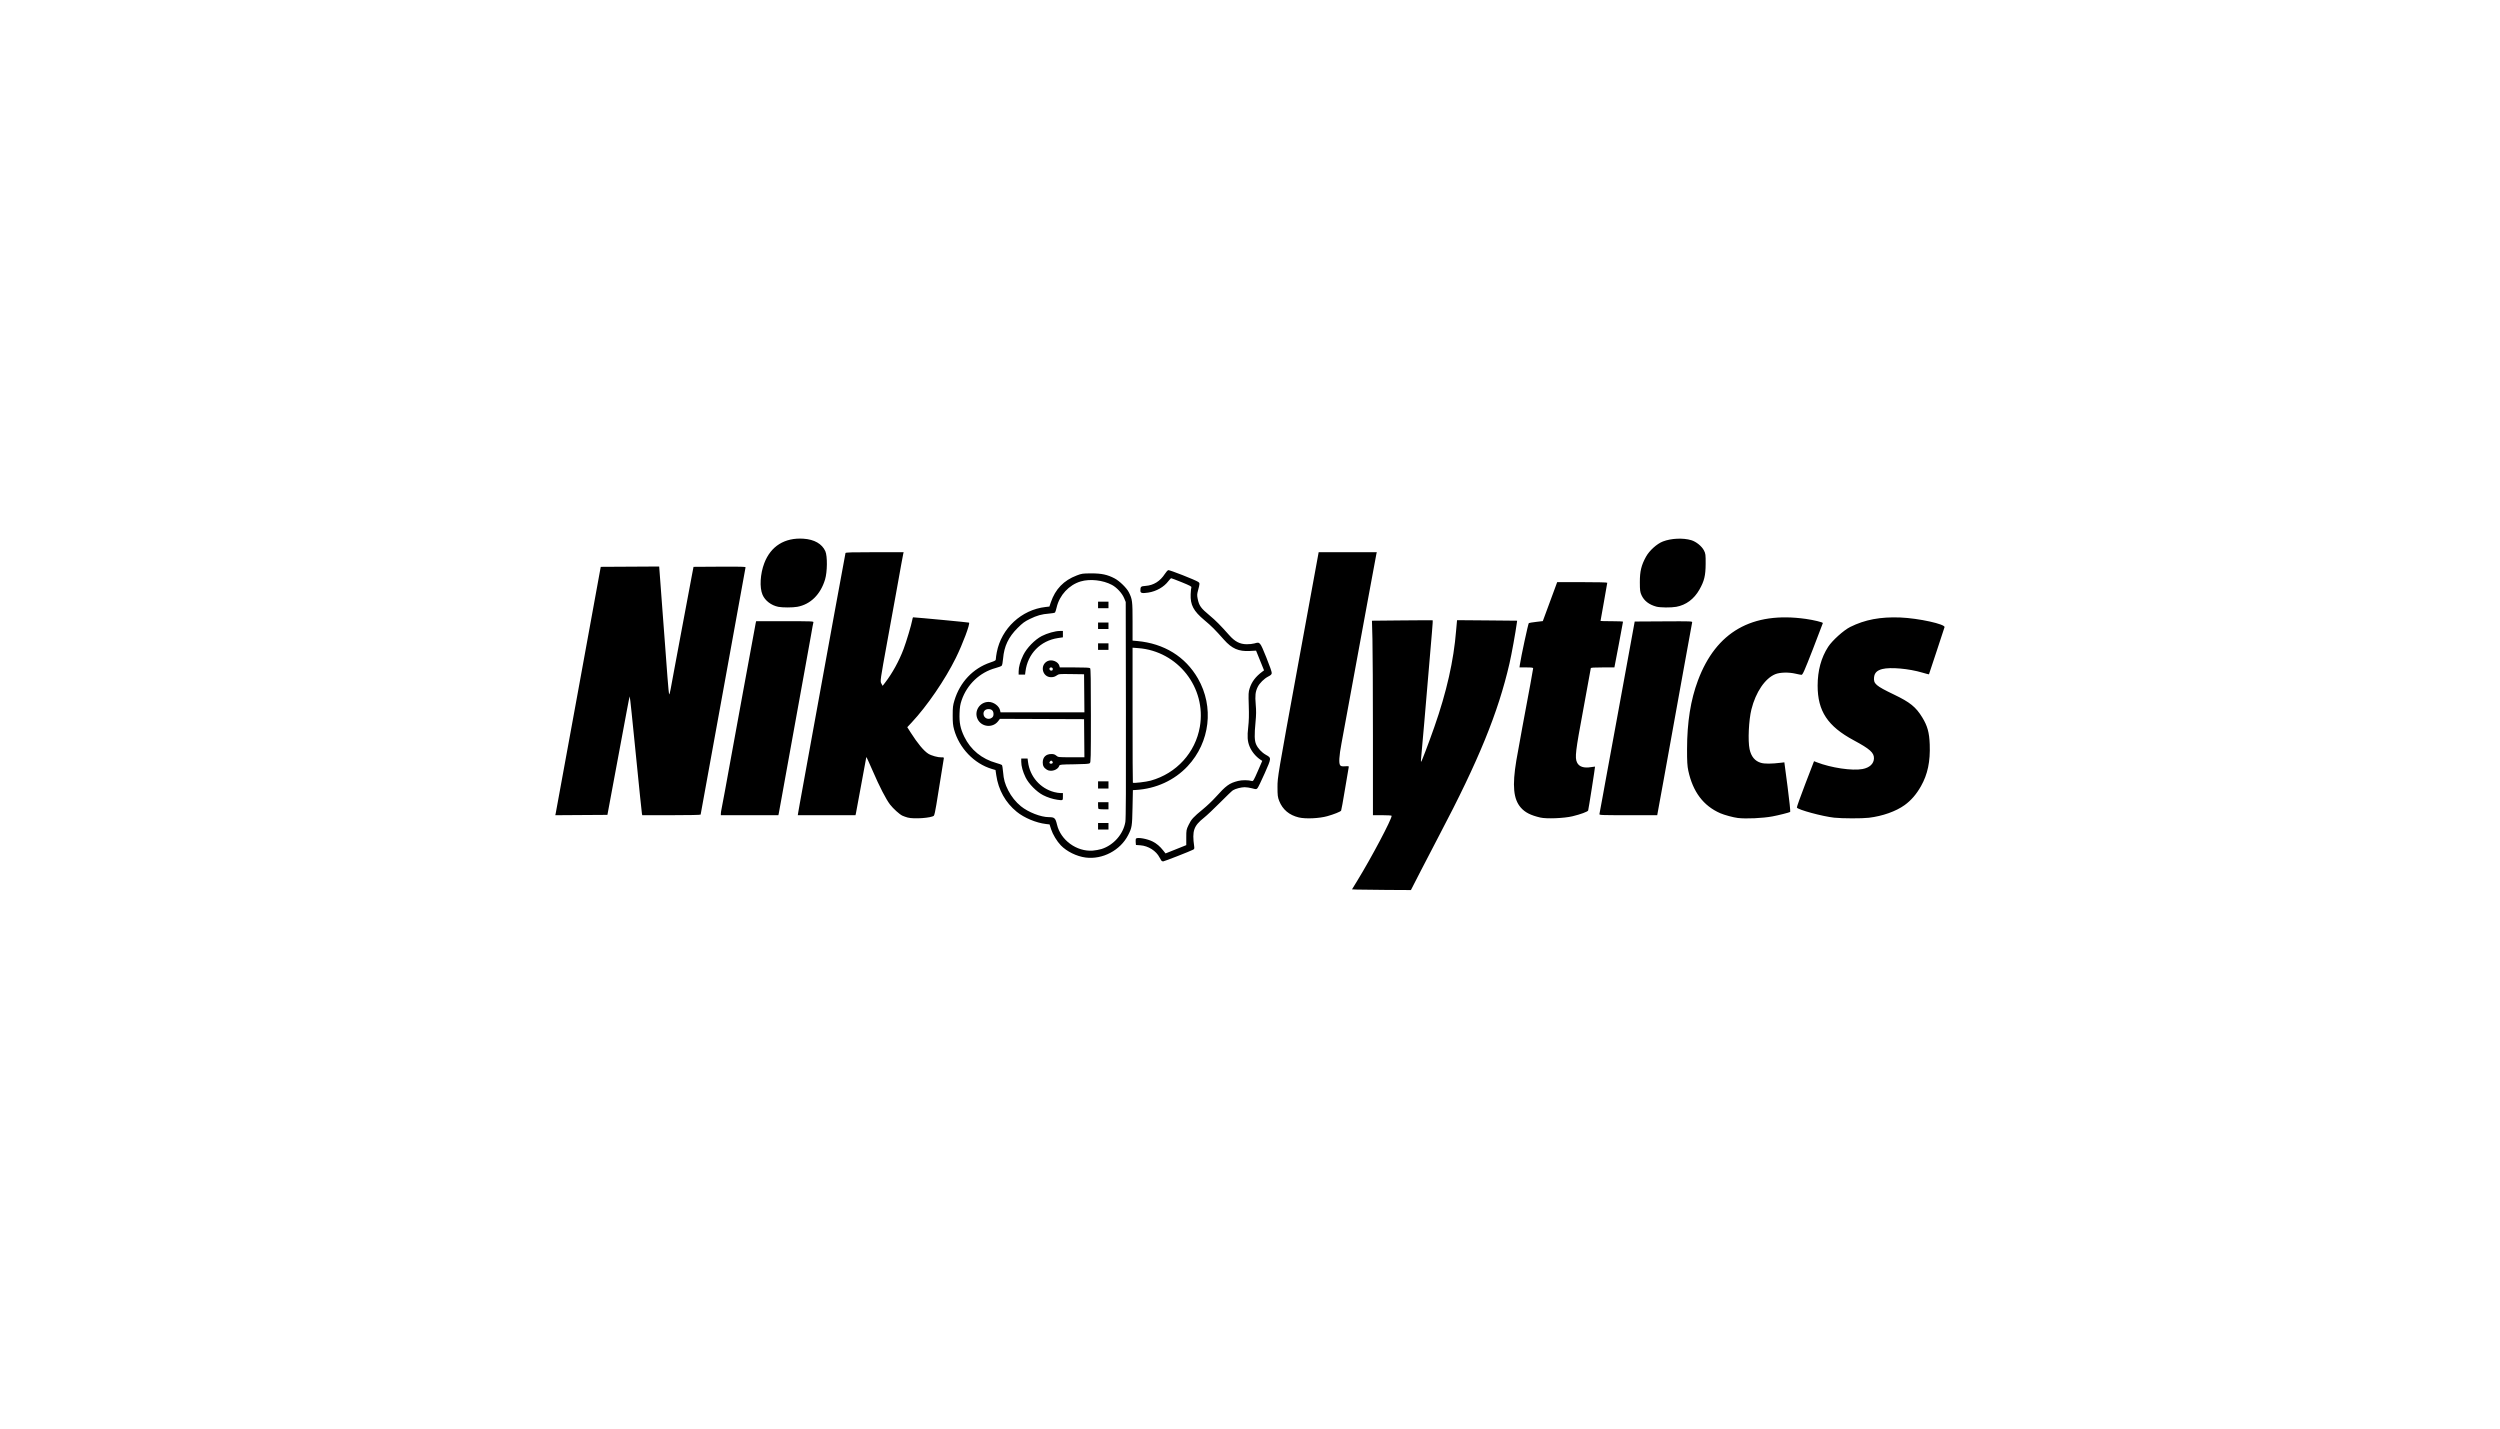
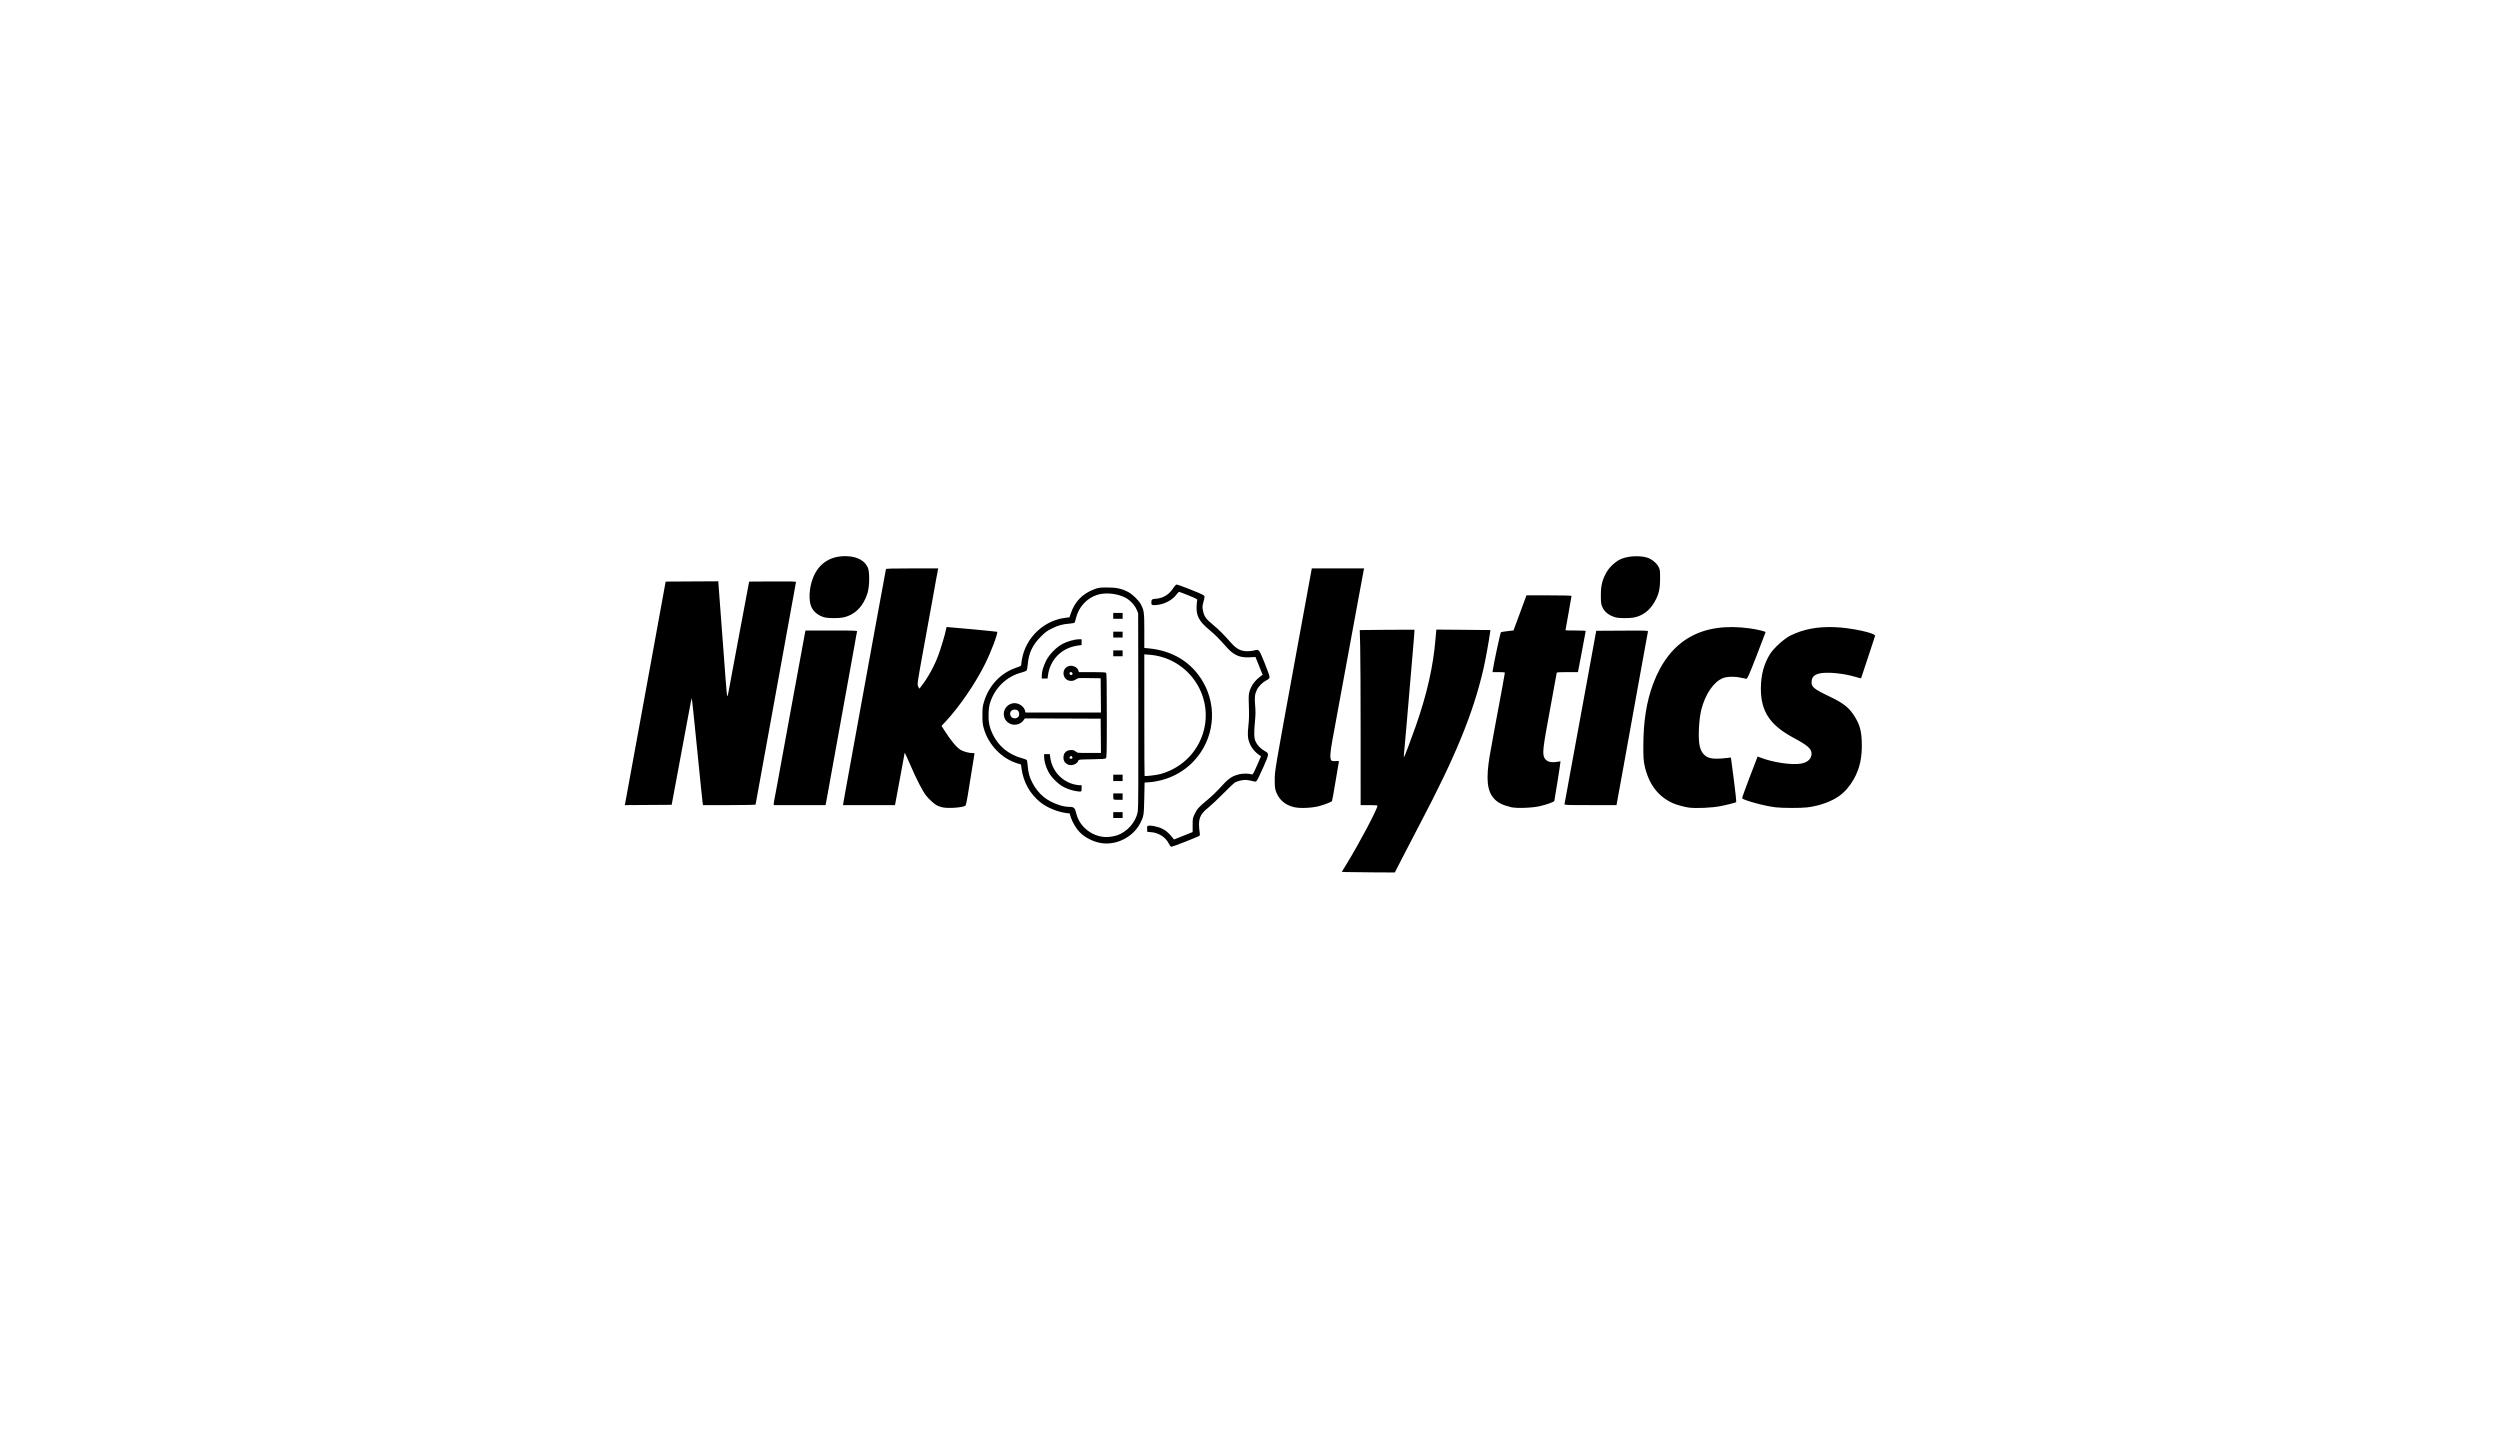
<svg xmlns="http://www.w3.org/2000/svg" width="88.9mm" height="50.8mm" viewBox="0 0 889 508">
-   <path fill="#000" transform="translate(197.50 191.50) scale(0.23149)" d="M 1231.43 539.26 L 1223.69 538.91 L 1232.38 524.70 C 1253.89 489.56 1284.60 431.47 1284.60 425.91 C 1284.60 425.41 1278.14 425.00 1270.23 425.00 L 1255.85 425.00 L 1255.84 303.75 C 1255.84 237.06 1255.50 169.84 1255.09 154.37 L 1254.34 126.25 L 1300.81 125.79 C 1326.37 125.54 1347.47 125.46 1347.70 125.62 C 1348.07 125.87 1346.57 144.38 1340.33 216.50 C 1339.43 226.95 1336.88 256.88 1334.67 283.00 C 1332.45 309.12 1330.31 333.31 1329.91 336.75 C 1329.51 340.19 1329.46 343.00 1329.80 343.00 C 1330.57 343.00 1341.03 315.56 1350.17 289.50 C 1368.98 235.94 1379.97 187.27 1383.60 141.50 C 1384.30 132.70 1384.95 125.46 1385.05 125.42 C 1385.15 125.37 1405.96 125.54 1431.29 125.79 L 1477.36 126.24 L 1476.94 129.37 C 1474.93 144.30 1468.86 177.76 1465.58 192.00 C 1448.12 267.78 1418.06 341.33 1357.90 455.50 C 1350.65 469.25 1337.85 493.89 1329.46 510.25 L 1314.20 540.00 L 1276.69 539.80 C 1256.06 539.70 1235.69 539.45 1231.43 539.26 Z M 930.85 494.75 C 930.30 494.06 929.07 491.97 928.12 490.09 C 922.87 479.76 910.85 472.11 898.49 471.22 L 891.78 470.74 L 891.39 466.12 C 891.17 463.55 891.46 461.17 892.05 460.77 C 895.03 458.69 909.40 461.35 917.58 465.49 C 923.51 468.49 928.66 472.87 933.60 479.12 L 937.25 483.74 L 953.18 477.37 L 969.10 470.99 L 969.10 459.25 C 969.10 447.82 969.20 447.30 972.71 439.94 C 976.84 431.29 979.90 427.94 994.76 415.77 C 1000.63 410.97 1009.18 402.87 1013.76 397.77 C 1030.31 379.36 1035.19 375.81 1048.60 372.40 C 1054.78 370.84 1064.37 370.89 1070.10 372.51 C 1071.86 373.01 1072.92 371.20 1078.97 357.32 L 1085.83 341.56 L 1083.48 340.03 C 1075.96 335.15 1069.38 327.15 1066.17 319.00 C 1063.09 311.19 1062.62 304.01 1064.25 289.72 C 1065.37 279.86 1065.58 271.42 1065.10 256.50 C 1064.51 238.29 1064.62 235.94 1066.42 230.25 C 1069.63 220.07 1075.59 212.18 1085.89 204.50 L 1088.57 202.50 L 1082.44 187.35 L 1076.31 172.21 L 1066.59 172.74 C 1049.56 173.68 1039.18 169.14 1027.05 155.46 C 1013.24 139.88 1007.92 134.56 997.01 125.44 C 980.14 111.33 975.16 101.94 975.86 85.50 C 976.07 80.55 976.56 75.81 976.94 74.97 C 977.50 73.76 974.52 72.18 962.34 67.22 C 953.92 63.80 946.56 61.00 946.00 61.00 C 945.44 61.00 943.51 62.96 941.71 65.35 C 934.92 74.41 923.19 81.12 910.78 83.04 C 901.36 84.50 898.60 83.86 898.62 80.23 C 898.65 73.84 899.23 73.30 906.59 72.77 C 918.91 71.89 928.98 65.62 936.24 54.32 C 938.07 51.47 940.40 48.88 941.42 48.56 C 943.24 47.98 982.46 63.37 987.40 66.60 C 990.07 68.35 990.06 69.05 987.13 79.91 C 985.66 85.39 985.58 87.20 986.60 92.38 C 988.72 103.15 991.47 107.00 1005.10 118.28 C 1014.03 125.66 1021.86 133.54 1034.87 148.24 C 1043.79 158.33 1051.27 162.25 1061.87 162.39 C 1065.85 162.45 1071.22 161.88 1073.81 161.13 C 1082.41 158.63 1082.24 158.43 1092.00 182.50 C 1097.34 195.68 1100.61 205.08 1100.42 206.72 C 1100.17 208.79 1098.98 209.97 1095.10 211.94 C 1088.75 215.17 1081.65 222.19 1078.82 228.05 C 1075.24 235.45 1074.59 241.19 1075.79 254.97 C 1076.64 264.72 1076.57 270.62 1075.49 281.97 C 1073.60 301.78 1073.83 310.35 1076.40 316.17 C 1079.17 322.45 1084.90 328.59 1091.41 332.26 C 1100.10 337.17 1100.13 336.78 1089.60 360.63 C 1084.53 372.11 1079.53 382.38 1078.50 383.46 C 1076.67 385.37 1076.45 385.38 1070.20 383.71 C 1066.67 382.77 1061.57 382.00 1058.87 382.00 C 1053.44 382.00 1044.66 384.31 1040.68 386.78 C 1039.26 387.66 1030.45 396.10 1021.10 405.54 C 1011.75 414.98 1000.61 425.48 996.34 428.87 C 980.50 441.47 977.91 448.97 981.22 472.66 C 981.71 476.21 981.48 476.99 979.69 477.95 C 975.23 480.34 935.21 496.00 933.57 496.00 C 932.62 496.00 931.40 495.44 930.85 494.75 Z M 814.38 490.03 C 800.64 488.20 785.52 480.76 776.41 471.33 C 770.43 465.14 763.98 454.45 761.46 446.55 L 759.10 439.19 L 753.60 438.54 C 738.35 436.73 720.19 429.13 708.63 419.72 C 691.40 405.69 680.48 386.17 677.23 363.56 L 676.08 355.61 L 670.42 353.93 C 643.21 345.86 620.21 321.83 612.43 293.38 C 610.70 287.04 610.28 282.76 610.30 271.50 C 610.31 259.25 610.64 256.40 612.97 248.70 C 621.44 220.62 641.44 199.47 668.04 190.43 C 675.93 187.75 676.60 187.32 676.60 184.85 C 676.60 183.38 677.24 178.84 678.02 174.77 C 685.04 138.06 715.97 109.33 752.95 105.17 L 758.85 104.50 L 761.06 98.00 C 767.94 77.71 780.88 64.31 800.91 56.71 C 808.62 53.79 809.93 53.60 823.10 53.56 C 838.91 53.50 847.94 55.44 859.07 61.28 C 866.55 65.21 877.49 75.86 880.85 82.51 C 886.23 93.13 886.60 96.06 886.60 127.58 L 886.60 156.80 L 893.85 157.46 C 935.05 161.25 967.70 181.41 987.00 215.00 C 1012.01 258.51 1005.66 312.82 971.27 349.65 C 950.96 371.40 922.54 384.45 891.60 386.24 L 887.10 386.50 L 886.54 413.50 C 885.95 442.26 885.64 444.16 879.82 455.57 C 867.88 478.97 840.34 493.48 814.38 490.03 Z M 838.89 476.96 C 857.42 471.13 872.41 454.11 875.53 435.35 C 876.36 430.37 876.59 383.35 876.38 263.00 L 876.10 97.50 L 873.65 91.59 C 870.52 84.04 862.42 75.25 854.89 71.23 C 841.08 63.88 821.16 61.66 806.91 65.91 C 788.93 71.26 774.36 87.00 770.01 105.74 C 769.15 109.45 768.03 112.98 767.53 113.59 C 767.02 114.20 762.89 114.98 758.35 115.31 C 747.06 116.15 739.77 118.19 728.64 123.65 C 720.70 127.55 717.71 129.76 710.04 137.40 C 695.97 151.41 689.32 165.38 687.72 184.32 C 687.20 190.45 686.36 194.65 685.49 195.48 C 684.73 196.21 680.59 197.76 676.29 198.92 C 651.94 205.50 632.27 224.15 624.00 248.50 C 621.86 254.82 621.19 258.96 620.82 268.16 C 620.24 282.83 622.10 292.08 628.12 304.50 C 637.87 324.64 655.06 338.69 677.52 344.89 C 681.61 346.02 685.39 347.39 685.93 347.93 C 686.47 348.47 687.27 353.32 687.70 358.71 C 688.64 370.28 690.47 376.81 695.63 386.99 C 700.34 396.27 707.29 404.94 715.13 411.30 C 726.41 420.45 745.78 428.00 757.98 428.00 C 766.70 428.00 768.12 429.31 770.54 439.50 C 776.20 463.38 800.69 481.21 825.39 479.43 C 829.40 479.14 835.48 478.03 838.89 476.96 Z M 833.60 442.00 L 833.60 437.00 L 841.60 437.00 L 849.60 437.00 L 849.60 442.00 L 849.60 447.00 L 841.60 447.00 L 833.60 447.00 L 833.60 442.00 Z M 541.07 428.60 C 538.54 427.91 534.92 426.62 533.02 425.75 C 528.67 423.74 518.97 414.98 514.08 408.65 C 507.99 400.76 497.81 381.02 487.53 357.15 C 482.23 344.86 477.77 335.19 477.61 335.65 C 477.46 336.12 473.95 355.18 469.81 378.00 C 465.68 400.82 462.00 420.74 461.63 422.25 L 460.97 425.00 L 416.65 425.00 L 372.34 425.00 L 373.10 420.25 C 373.52 417.64 374.61 411.45 375.52 406.50 C 376.44 401.55 384.69 356.10 393.86 305.50 C 403.03 254.90 411.06 210.80 411.70 207.50 C 412.34 204.20 420.13 161.45 429.00 112.50 C 437.87 63.55 445.36 22.94 445.63 22.25 C 446.02 21.28 456.04 21.00 490.53 21.00 L 534.93 21.00 L 534.28 23.75 C 533.92 25.26 532.55 32.58 531.22 40.00 C 529.90 47.42 528.08 57.55 527.19 62.50 C 526.30 67.45 524.59 76.90 523.40 83.50 C 522.21 90.10 516.17 123.30 509.97 157.28 C 498.84 218.37 498.73 219.10 500.69 222.68 L 502.68 226.31 L 506.46 221.40 C 517.55 207.02 527.90 188.19 534.87 169.73 C 539.14 158.40 546.99 132.20 548.04 125.75 C 548.46 123.14 549.14 121.02 549.54 121.04 C 557.99 121.47 634.92 128.77 635.40 129.19 C 637.34 130.88 625.72 161.92 615.07 183.50 C 598.54 216.98 570.90 257.38 547.23 282.65 L 540.53 289.81 L 545.83 298.15 C 556.33 314.68 565.78 326.07 572.70 330.50 C 577.38 333.51 587.68 336.35 593.23 336.17 C 596.98 336.06 597.07 336.15 596.41 339.28 C 595.75 342.43 589.97 378.27 585.17 409.00 C 583.84 417.52 582.15 425.07 581.41 425.76 C 577.66 429.29 550.52 431.20 541.07 428.60 Z M 1142.00 428.46 C 1127.30 424.93 1117.13 416.39 1111.87 403.15 C 1109.57 397.36 1109.23 394.55 1109.23 381.50 C 1109.23 366.72 1109.69 363.99 1140.85 193.75 L 1172.48 21.00 L 1217.13 21.00 L 1261.78 21.00 L 1261.12 23.75 C 1260.76 25.26 1255.03 56.20 1248.38 92.50 C 1229.60 195.15 1211.30 294.69 1207.53 314.74 C 1203.82 334.50 1203.19 345.53 1205.61 348.42 C 1206.82 349.85 1208.36 350.14 1213.12 349.86 C 1218.98 349.51 1219.10 349.55 1218.52 352.00 C 1218.19 353.38 1215.62 368.56 1212.80 385.76 C 1209.98 402.95 1207.36 417.47 1206.96 418.02 C 1205.75 419.72 1196.02 423.61 1185.70 426.52 C 1173.42 429.99 1152.26 430.93 1142.00 428.46 Z M 1512.88 428.60 C 1497.98 425.09 1489.56 420.79 1483.04 413.37 C 1471.65 400.39 1469.68 379.82 1476.12 341.00 C 1477.63 331.93 1481.73 309.20 1485.24 290.50 C 1496.75 229.12 1501.95 200.78 1501.95 199.38 C 1501.95 198.31 1499.60 198.00 1491.45 198.00 L 1480.95 198.00 L 1481.56 193.75 C 1483.28 181.87 1494.36 130.42 1495.32 129.88 C 1495.93 129.54 1501.02 128.71 1506.62 128.05 L 1516.80 126.84 L 1524.25 106.67 C 1528.36 95.58 1533.32 82.11 1535.29 76.75 L 1538.86 67.00 L 1577.33 67.00 C 1600.96 67.00 1615.80 67.37 1615.80 67.95 C 1615.80 68.48 1613.47 81.80 1610.63 97.55 C 1607.78 113.31 1605.45 126.38 1605.45 126.60 C 1605.45 126.82 1613.21 127.00 1622.70 127.00 C 1632.19 127.00 1639.97 127.34 1640.00 127.75 C 1640.02 128.16 1637.05 144.14 1633.40 163.25 L 1626.76 198.00 L 1608.63 198.00 C 1594.51 198.00 1590.50 198.29 1590.50 199.30 C 1590.50 200.02 1585.33 228.41 1579.00 262.40 C 1566.96 327.12 1565.86 336.39 1569.32 343.92 C 1572.39 350.57 1579.81 353.04 1591.08 351.13 C 1594.24 350.60 1596.91 350.24 1597.02 350.34 C 1597.33 350.61 1587.03 416.33 1586.45 417.80 C 1585.72 419.63 1574.69 423.69 1562.40 426.65 C 1549.47 429.77 1522.35 430.84 1512.88 428.60 Z M 1816.48 429.29 C 1809.65 428.49 1795.65 424.71 1789.44 421.99 C 1763.45 410.61 1747.30 389.15 1740.30 356.72 C 1738.75 349.54 1738.32 342.20 1738.37 323.50 C 1738.46 281.97 1743.84 248.08 1755.11 218.00 C 1783.09 143.30 1838.23 111.84 1920.80 123.47 C 1932.84 125.16 1947.00 128.61 1947.00 129.84 C 1947.00 130.26 1940.09 148.35 1931.64 170.05 C 1918.48 203.83 1915.97 209.48 1914.10 209.38 C 1912.91 209.31 1908.84 208.52 1905.07 207.63 C 1894.68 205.16 1881.06 205.48 1873.98 208.35 C 1858.26 214.74 1843.86 235.95 1837.24 262.50 C 1833.14 278.94 1831.67 310.66 1834.41 323.53 C 1836.83 334.92 1842.65 341.93 1851.91 344.60 C 1857.61 346.25 1867.97 346.19 1882.64 344.42 L 1887.84 343.79 L 1892.81 381.49 C 1895.55 402.23 1897.34 419.55 1896.80 419.99 C 1895.71 420.87 1878.23 425.27 1869.38 426.89 C 1854.42 429.64 1829.16 430.79 1816.48 429.29 Z M 1964.44 428.82 C 1946.42 426.86 1908.55 416.59 1907.07 413.27 C 1906.77 412.59 1912.58 396.29 1919.97 377.05 L 1933.43 342.06 L 1937.63 343.69 C 1959.53 352.24 1992.05 357.06 2007.89 354.10 C 2018.79 352.07 2025.34 345.93 2025.49 337.62 C 2025.64 329.00 2019.20 323.25 1994.54 310.00 C 1954.35 288.40 1938.95 265.13 1938.96 226.00 C 1938.97 202.94 1944.39 182.96 1955.15 166.34 C 1961.43 156.64 1978.96 140.85 1988.98 135.86 C 2011.67 124.57 2035.36 120.10 2066.03 121.31 C 2093.91 122.42 2135.74 131.63 2133.87 136.25 C 2133.60 136.94 2128.18 153.44 2121.83 172.92 C 2115.49 192.40 2110.15 208.46 2109.97 208.62 C 2109.79 208.78 2105.26 207.60 2099.91 206.00 C 2079.34 199.86 2050.66 197.29 2038.30 200.48 C 2030.18 202.57 2026.36 206.38 2025.64 213.12 C 2024.57 223.09 2028.18 226.22 2056.38 239.76 C 2080.96 251.56 2089.86 258.76 2099.65 274.74 C 2107.66 287.82 2110.46 297.92 2111.15 316.20 C 2112.15 342.52 2108.02 362.22 2097.67 380.50 C 2090.62 392.96 2082.52 402.32 2072.60 409.48 C 2059.28 419.10 2038.69 426.40 2017.80 428.93 C 2007.34 430.19 1976.45 430.13 1964.44 428.82 Z M 0.46 422.26 C 0.82 420.74 15.62 339.85 33.36 242.50 C 51.09 145.15 66.51 60.55 67.63 54.50 L 69.66 43.50 L 114.54 43.24 L 159.42 42.98 L 160.83 61.74 C 161.60 72.06 163.25 94.22 164.50 111.00 C 165.75 127.78 167.52 151.18 168.43 163.00 C 169.35 174.82 170.99 196.96 172.09 212.19 C 173.19 227.42 174.44 239.70 174.86 239.47 C 175.28 239.24 176.26 235.56 177.03 231.28 C 177.80 227.00 180.70 211.35 183.47 196.50 C 186.25 181.65 190.62 158.25 193.18 144.50 C 204.85 82.02 207.35 68.67 209.68 56.50 L 212.17 43.50 L 252.14 43.24 C 283.72 43.03 292.10 43.24 292.10 44.24 C 292.09 44.93 276.57 130.47 257.60 234.33 C 238.62 338.19 223.10 423.57 223.10 424.08 C 223.10 424.62 204.81 425.00 178.27 425.00 L 133.44 425.00 L 132.93 422.75 C 132.65 421.51 131.33 409.25 129.99 395.50 C 127.50 370.02 124.26 337.82 121.38 310.00 C 120.50 301.48 118.59 282.71 117.14 268.30 C 115.69 253.89 114.32 242.26 114.11 242.44 C 113.89 242.63 111.98 252.17 109.85 263.64 C 107.73 275.11 104.13 294.40 101.86 306.50 C 97.06 332.10 91.50 361.94 84.73 398.50 L 79.91 424.50 L 39.86 424.76 L -0.19 425.03 L 0.46 422.26 Z M 254.15 422.55 C 254.15 421.20 254.64 417.94 255.23 415.30 C 255.83 412.66 258.19 400.15 260.48 387.50 C 262.77 374.85 265.63 359.10 266.85 352.50 C 268.07 345.90 277.61 293.70 288.05 236.50 C 298.49 179.30 307.34 131.26 307.71 129.75 L 308.38 127.00 L 352.64 127.00 C 394.25 127.00 396.87 127.11 396.34 128.75 C 396.02 129.71 395.44 132.53 395.04 135.00 C 394.63 137.47 393.57 143.55 392.67 148.50 C 391.77 153.45 387.15 179.10 382.39 205.50 C 377.64 231.90 373.23 256.20 372.60 259.50 C 371.97 262.80 367.57 287.10 362.83 313.50 C 358.09 339.90 353.69 364.20 353.05 367.50 C 352.42 370.80 350.07 383.85 347.83 396.50 C 345.60 409.15 343.48 420.74 343.14 422.25 L 342.52 425.00 L 298.33 425.00 L 254.15 425.00 L 254.15 422.55 Z M 1603.77 423.25 C 1604.32 420.88 1606.13 411.10 1608.92 395.50 C 1610.20 388.35 1612.01 378.34 1612.95 373.25 C 1616.70 352.87 1618.22 344.61 1622.00 324.00 C 1624.17 312.18 1627.85 292.15 1630.17 279.50 C 1632.50 266.85 1639.70 227.48 1646.18 192.00 L 1657.95 127.50 L 1702.32 127.24 C 1744.19 126.99 1746.67 127.08 1746.22 128.74 C 1745.97 129.71 1740.05 162.22 1733.08 201.00 C 1720.87 268.84 1706.10 350.73 1702.67 369.50 C 1701.76 374.45 1699.11 388.96 1696.78 401.75 L 1692.55 425.00 L 1647.96 425.00 C 1606.10 425.00 1603.39 424.89 1603.77 423.25 Z M 834.27 415.33 C 833.90 414.97 833.60 412.49 833.60 409.83 L 833.60 405.00 L 841.60 405.00 L 849.60 405.00 L 849.60 410.50 L 849.60 416.00 L 842.27 416.00 C 838.24 416.00 834.64 415.70 834.27 415.33 Z M 771.10 401.29 C 764.09 400.32 755.64 397.59 749.10 394.19 C 739.04 388.96 727.11 376.85 722.30 367.00 C 718.01 358.23 715.60 349.51 715.60 342.79 L 715.60 338.00 L 720.47 338.00 L 725.34 338.00 L 726.01 343.25 C 728.85 365.66 744.73 383.89 766.31 389.51 C 769.45 390.33 773.73 391.00 775.81 391.00 L 779.60 391.00 L 779.60 396.50 C 779.60 402.56 779.74 402.48 771.10 401.29 Z M 833.60 378.50 L 833.60 373.00 L 841.60 373.00 L 849.60 373.00 L 849.60 378.50 L 849.60 384.00 L 841.60 384.00 L 833.60 384.00 L 833.60 378.50 Z M 914.52 371.89 C 954.10 360.80 983.16 328.91 989.99 289.07 C 1000.25 229.18 956.16 172.95 895.35 168.36 L 886.60 167.70 L 886.60 271.19 C 886.60 328.10 886.81 374.87 887.06 375.12 C 888.08 376.15 907.46 373.86 914.52 371.89 Z M 754.97 355.14 C 750.37 352.25 748.60 349.16 748.61 344.03 C 748.62 335.89 753.48 331.10 761.78 331.04 C 765.34 331.01 767.16 331.60 769.42 333.50 C 772.37 335.99 772.51 336.00 792.51 336.00 L 812.63 336.00 L 812.37 306.75 L 812.10 277.50 L 747.48 277.24 L 682.85 276.99 L 680.09 280.61 C 671.81 291.46 654.53 289.75 648.60 277.50 C 642.68 265.26 651.75 251.00 665.46 251.00 C 673.16 251.00 681.61 257.22 683.10 263.98 L 683.76 267.00 L 748.20 267.00 L 812.63 267.00 L 812.37 237.75 L 812.10 208.50 L 792.83 208.23 C 773.67 207.96 773.54 207.97 769.85 210.48 C 767.16 212.31 764.82 213.00 761.36 213.00 C 748.00 213.00 743.78 194.61 755.72 188.44 C 762.37 185.00 772.56 189.00 774.25 195.72 L 774.82 198.00 L 797.51 198.00 C 813.83 198.00 820.54 198.34 821.40 199.20 C 822.31 200.11 822.60 217.66 822.60 272.08 C 822.60 337.49 822.46 343.88 820.95 345.13 C 819.69 346.18 814.08 346.57 797.00 346.80 C 776.70 347.08 774.65 347.26 774.14 348.88 C 772.03 355.54 761.22 359.07 754.97 355.14 Z M 763.94 344.57 C 764.24 343.79 763.81 342.59 762.99 341.91 C 761.79 340.91 761.20 340.98 759.93 342.24 C 759.07 343.10 758.67 344.30 759.04 344.90 C 760.02 346.48 763.29 346.26 763.94 344.57 Z M 670.69 275.13 C 672.33 273.80 673.00 272.21 673.00 269.68 C 673.00 264.74 670.31 262.00 665.45 262.00 C 660.63 262.00 657.60 264.77 657.60 269.19 C 657.60 275.87 665.40 279.41 670.69 275.13 Z M 711.60 204.21 C 711.60 197.28 714.03 188.71 718.75 179.00 C 724.05 168.10 736.38 155.41 747.10 149.81 C 755.23 145.57 767.88 142.00 774.79 142.00 L 779.60 142.00 L 779.60 146.88 L 779.60 151.76 L 772.19 152.86 C 745.09 156.89 725.45 177.03 722.07 204.25 L 721.48 209.00 L 716.54 209.00 L 711.60 209.00 L 711.60 204.21 Z M 763.87 201.75 C 764.58 199.72 763.52 198.00 761.55 198.00 C 759.30 198.00 758.40 199.31 759.21 201.41 C 759.93 203.30 763.25 203.54 763.87 201.75 Z M 833.60 166.00 L 833.60 161.00 L 841.60 161.00 L 849.60 161.00 L 849.60 166.00 L 849.60 171.00 L 841.60 171.00 L 833.60 171.00 L 833.60 166.00 Z M 833.60 134.00 L 833.60 129.00 L 841.60 129.00 L 849.60 129.00 L 849.60 134.00 L 849.60 139.00 L 841.60 139.00 L 833.60 139.00 L 833.60 134.00 Z M 833.60 102.00 L 833.60 97.00 L 841.60 97.00 L 849.60 97.00 L 849.60 102.00 L 849.60 107.00 L 841.60 107.00 L 833.60 107.00 L 833.60 102.00 Z M 342.39 104.91 C 331.52 102.68 322.07 95.46 318.18 86.38 C 313.40 75.24 314.57 54.32 320.91 37.76 C 330.88 11.68 352.29 -1.64 381.13 0.28 C 397.76 1.39 409.65 8.21 414.67 19.53 C 418.01 27.07 417.76 51.25 414.22 62.96 C 407.25 85.99 391.86 101.15 371.68 104.87 C 364.62 106.18 348.68 106.20 342.39 104.91 Z M 1691.13 104.60 C 1679.96 101.53 1672.42 95.70 1668.46 87.10 C 1666.22 82.21 1665.89 79.65 1665.86 67.00 C 1665.84 50.36 1668.08 41.06 1675.27 28.00 C 1680.52 18.48 1692.04 8.09 1701.30 4.52 C 1714.05 -0.38 1732.23 -1.20 1744.88 2.56 C 1752.30 4.77 1760.90 11.70 1764.28 18.22 C 1766.81 23.09 1767.02 24.72 1766.94 39.00 C 1766.84 57.00 1764.82 65.28 1757.33 78.50 C 1749.11 93.01 1736.78 102.17 1721.83 104.89 C 1713.81 106.35 1696.91 106.19 1691.13 104.60 Z" />
+   <path fill="#000" transform="translate(222.20 197.75) scale(0.20834)" d="M 1231.43 539.26 L 1223.69 538.91 L 1232.38 524.70 C 1253.89 489.56 1284.60 431.47 1284.60 425.91 C 1284.60 425.41 1278.14 425.00 1270.23 425.00 L 1255.85 425.00 L 1255.84 303.75 C 1255.84 237.06 1255.50 169.84 1255.09 154.37 L 1254.34 126.25 L 1300.81 125.79 C 1326.37 125.54 1347.47 125.46 1347.70 125.62 C 1348.07 125.87 1346.57 144.38 1340.33 216.50 C 1339.43 226.95 1336.88 256.88 1334.67 283.00 C 1332.45 309.12 1330.31 333.31 1329.91 336.75 C 1329.51 340.19 1329.46 343.00 1329.80 343.00 C 1330.57 343.00 1341.03 315.56 1350.17 289.50 C 1368.98 235.94 1379.97 187.27 1383.60 141.50 C 1384.30 132.70 1384.95 125.46 1385.05 125.42 C 1385.15 125.37 1405.96 125.54 1431.29 125.79 L 1477.36 126.24 L 1476.94 129.37 C 1474.93 144.30 1468.86 177.76 1465.58 192.00 C 1448.12 267.78 1418.06 341.33 1357.90 455.50 C 1350.65 469.25 1337.85 493.89 1329.46 510.25 L 1314.20 540.00 L 1276.69 539.80 C 1256.06 539.70 1235.69 539.45 1231.43 539.26 Z M 930.85 494.75 C 930.30 494.06 929.07 491.97 928.12 490.09 C 922.87 479.76 910.85 472.11 898.49 471.22 L 891.78 470.74 L 891.39 466.12 C 891.17 463.55 891.46 461.17 892.05 460.77 C 895.03 458.69 909.40 461.35 917.58 465.49 C 923.51 468.49 928.66 472.87 933.60 479.12 L 937.25 483.74 L 953.18 477.37 L 969.10 470.99 L 969.10 459.25 C 969.10 447.82 969.20 447.30 972.71 439.94 C 976.84 431.29 979.90 427.94 994.76 415.77 C 1000.63 410.97 1009.18 402.87 1013.76 397.77 C 1030.31 379.36 1035.19 375.81 1048.60 372.40 C 1054.78 370.84 1064.37 370.89 1070.10 372.51 C 1071.86 373.01 1072.92 371.20 1078.97 357.32 L 1085.83 341.56 L 1083.48 340.03 C 1075.96 335.15 1069.38 327.15 1066.17 319.00 C 1063.09 311.19 1062.62 304.01 1064.25 289.72 C 1065.37 279.86 1065.58 271.42 1065.10 256.50 C 1064.51 238.29 1064.62 235.94 1066.42 230.25 C 1069.63 220.07 1075.59 212.18 1085.89 204.50 L 1088.57 202.50 L 1082.44 187.35 L 1076.31 172.21 L 1066.59 172.74 C 1049.56 173.68 1039.18 169.14 1027.05 155.46 C 1013.24 139.88 1007.92 134.56 997.01 125.44 C 980.14 111.33 975.16 101.94 975.86 85.50 C 976.07 80.55 976.56 75.81 976.94 74.97 C 977.50 73.76 974.52 72.18 962.34 67.22 C 953.92 63.80 946.56 61.00 946.00 61.00 C 945.44 61.00 943.51 62.96 941.71 65.35 C 934.92 74.41 923.19 81.12 910.78 83.04 C 901.36 84.50 898.60 83.86 898.62 80.23 C 898.65 73.84 899.23 73.30 906.59 72.77 C 918.91 71.89 928.98 65.62 936.24 54.32 C 938.07 51.47 940.40 48.88 941.42 48.56 C 943.24 47.98 982.46 63.37 987.40 66.60 C 990.07 68.35 990.06 69.05 987.13 79.91 C 985.66 85.39 985.58 87.20 986.60 92.38 C 988.72 103.15 991.47 107.00 1005.10 118.28 C 1014.03 125.66 1021.86 133.54 1034.87 148.24 C 1043.79 158.33 1051.27 162.25 1061.87 162.39 C 1065.85 162.45 1071.22 161.88 1073.81 161.13 C 1082.41 158.63 1082.24 158.43 1092.00 182.50 C 1097.34 195.68 1100.61 205.08 1100.42 206.72 C 1100.17 208.79 1098.98 209.97 1095.10 211.94 C 1088.75 215.17 1081.65 222.19 1078.82 228.05 C 1075.24 235.45 1074.59 241.19 1075.79 254.97 C 1076.64 264.72 1076.57 270.62 1075.49 281.97 C 1073.60 301.78 1073.83 310.35 1076.40 316.17 C 1079.17 322.45 1084.90 328.59 1091.41 332.26 C 1100.10 337.17 1100.13 336.78 1089.60 360.63 C 1084.53 372.11 1079.53 382.38 1078.50 383.46 C 1076.67 385.37 1076.45 385.38 1070.20 383.71 C 1066.67 382.77 1061.57 382.00 1058.87 382.00 C 1053.44 382.00 1044.66 384.31 1040.68 386.78 C 1039.26 387.66 1030.45 396.10 1021.10 405.54 C 1011.75 414.98 1000.61 425.48 996.34 428.87 C 980.50 441.47 977.91 448.97 981.22 472.66 C 981.71 476.21 981.48 476.99 979.69 477.95 C 975.23 480.34 935.21 496.00 933.57 496.00 C 932.62 496.00 931.40 495.44 930.85 494.75 Z M 814.38 490.03 C 800.64 488.20 785.52 480.76 776.41 471.33 C 770.43 465.14 763.98 454.45 761.46 446.55 L 759.10 439.19 L 753.60 438.54 C 738.35 436.73 720.19 429.13 708.63 419.72 C 691.40 405.69 680.48 386.17 677.23 363.56 L 676.08 355.61 L 670.42 353.93 C 643.21 345.86 620.21 321.83 612.43 293.38 C 610.70 287.04 610.28 282.76 610.30 271.50 C 610.31 259.25 610.64 256.40 612.97 248.70 C 621.44 220.62 641.44 199.47 668.04 190.43 C 675.93 187.75 676.60 187.32 676.60 184.85 C 676.60 183.38 677.24 178.84 678.02 174.77 C 685.04 138.06 715.97 109.33 752.95 105.17 L 758.85 104.50 L 761.06 98.00 C 767.94 77.71 780.88 64.31 800.91 56.71 C 808.62 53.79 809.93 53.60 823.10 53.56 C 838.91 53.50 847.94 55.44 859.07 61.28 C 866.55 65.21 877.49 75.86 880.85 82.51 C 886.23 93.13 886.60 96.06 886.60 127.58 L 886.60 156.80 L 893.85 157.46 C 935.05 161.25 967.70 181.41 987.00 215.00 C 1012.01 258.51 1005.66 312.82 971.27 349.65 C 950.96 371.40 922.54 384.45 891.60 386.24 L 887.10 386.50 L 886.54 413.50 C 885.95 442.26 885.64 444.16 879.82 455.57 C 867.88 478.97 840.34 493.48 814.38 490.03 Z M 838.89 476.96 C 857.42 471.13 872.41 454.11 875.53 435.35 C 876.36 430.37 876.59 383.35 876.38 263.00 L 876.10 97.50 L 873.65 91.59 C 870.52 84.04 862.42 75.25 854.89 71.23 C 841.08 63.88 821.16 61.66 806.91 65.91 C 788.93 71.26 774.36 87.00 770.01 105.74 C 769.15 109.45 768.03 112.98 767.53 113.59 C 767.02 114.20 762.89 114.98 758.35 115.31 C 747.06 116.15 739.77 118.19 728.64 123.65 C 720.70 127.55 717.71 129.76 710.04 137.40 C 695.97 151.41 689.32 165.38 687.72 184.32 C 687.20 190.45 686.36 194.65 685.49 195.48 C 684.73 196.21 680.59 197.76 676.29 198.92 C 651.94 205.50 632.27 224.15 624.00 248.50 C 621.86 254.82 621.19 258.96 620.82 268.16 C 620.24 282.83 622.10 292.08 628.12 304.50 C 637.87 324.64 655.06 338.69 677.52 344.89 C 681.61 346.02 685.39 347.39 685.93 347.93 C 686.47 348.47 687.27 353.32 687.70 358.71 C 688.64 370.28 690.47 376.81 695.63 386.99 C 700.34 396.27 707.29 404.94 715.13 411.30 C 726.41 420.45 745.78 428.00 757.98 428.00 C 766.70 428.00 768.12 429.31 770.54 439.50 C 776.20 463.38 800.69 481.21 825.39 479.43 C 829.40 479.14 835.48 478.03 838.89 476.96 Z M 833.60 442.00 L 833.60 437.00 L 841.60 437.00 L 849.60 437.00 L 849.60 442.00 L 849.60 447.00 L 841.60 447.00 L 833.60 447.00 L 833.60 442.00 Z M 541.07 428.60 C 538.54 427.91 534.92 426.62 533.02 425.75 C 528.67 423.74 518.97 414.98 514.08 408.65 C 507.99 400.76 497.81 381.02 487.53 357.15 C 482.23 344.86 477.77 335.19 477.61 335.65 C 477.46 336.12 473.95 355.18 469.81 378.00 C 465.68 400.82 462.00 420.74 461.63 422.25 L 460.97 425.00 L 416.65 425.00 L 372.34 425.00 L 373.10 420.25 C 373.52 417.64 374.61 411.45 375.52 406.50 C 376.44 401.55 384.69 356.10 393.86 305.50 C 403.03 254.90 411.06 210.80 411.70 207.50 C 412.34 204.20 420.13 161.45 429.00 112.50 C 437.87 63.55 445.36 22.94 445.63 22.25 C 446.02 21.28 456.04 21.00 490.53 21.00 L 534.93 21.00 L 534.28 23.75 C 533.92 25.26 532.55 32.58 531.22 40.00 C 529.90 47.42 528.08 57.55 527.19 62.50 C 526.30 67.45 524.59 76.90 523.40 83.50 C 522.21 90.10 516.17 123.30 509.97 157.28 C 498.84 218.37 498.73 219.10 500.69 222.68 L 502.68 226.31 L 506.46 221.40 C 517.55 207.02 527.90 188.19 534.87 169.73 C 539.14 158.40 546.99 132.20 548.04 125.75 C 548.46 123.14 549.14 121.02 549.54 121.04 C 557.99 121.47 634.92 128.77 635.40 129.19 C 637.34 130.88 625.72 161.92 615.07 183.50 C 598.54 216.98 570.90 257.38 547.23 282.65 L 540.53 289.81 L 545.83 298.15 C 556.33 314.68 565.78 326.07 572.70 330.50 C 577.38 333.51 587.68 336.35 593.23 336.17 C 596.98 336.06 597.07 336.15 596.41 339.28 C 595.75 342.43 589.97 378.27 585.17 409.00 C 583.84 417.52 582.15 425.07 581.41 425.76 C 577.66 429.29 550.52 431.20 541.07 428.60 Z M 1142.00 428.46 C 1127.30 424.93 1117.13 416.39 1111.87 403.15 C 1109.57 397.36 1109.23 394.55 1109.23 381.50 C 1109.23 366.72 1109.69 363.99 1140.85 193.75 L 1172.48 21.00 L 1217.13 21.00 L 1261.78 21.00 L 1261.12 23.75 C 1260.76 25.26 1255.03 56.20 1248.38 92.50 C 1229.60 195.15 1211.30 294.69 1207.53 314.74 C 1203.82 334.50 1203.19 345.53 1205.61 348.42 C 1206.82 349.85 1208.36 350.14 1213.12 349.86 C 1218.98 349.51 1219.10 349.55 1218.52 352.00 C 1218.19 353.38 1215.62 368.56 1212.80 385.76 C 1209.98 402.95 1207.36 417.47 1206.96 418.02 C 1205.75 419.72 1196.02 423.61 1185.70 426.52 C 1173.42 429.99 1152.26 430.93 1142.00 428.46 Z M 1512.88 428.60 C 1497.98 425.09 1489.56 420.79 1483.04 413.37 C 1471.65 400.39 1469.68 379.82 1476.12 341.00 C 1477.63 331.93 1481.73 309.20 1485.24 290.50 C 1496.75 229.12 1501.95 200.78 1501.95 199.38 C 1501.95 198.31 1499.60 198.00 1491.45 198.00 L 1480.95 198.00 L 1481.56 193.75 C 1483.28 181.87 1494.36 130.42 1495.32 129.88 C 1495.93 129.54 1501.02 128.71 1506.62 128.05 L 1516.80 126.84 L 1524.25 106.67 C 1528.36 95.58 1533.32 82.11 1535.29 76.75 L 1538.86 67.00 L 1577.33 67.00 C 1600.96 67.00 1615.80 67.37 1615.80 67.95 C 1615.80 68.48 1613.47 81.80 1610.63 97.55 C 1607.78 113.31 1605.45 126.38 1605.45 126.60 C 1605.45 126.82 1613.21 127.00 1622.70 127.00 C 1632.19 127.00 1639.97 127.34 1640.00 127.75 C 1640.02 128.16 1637.05 144.14 1633.40 163.25 L 1626.76 198.00 L 1608.63 198.00 C 1594.51 198.00 1590.50 198.29 1590.50 199.30 C 1590.50 200.02 1585.33 228.41 1579.00 262.40 C 1566.96 327.12 1565.86 336.39 1569.32 343.92 C 1572.39 350.57 1579.81 353.04 1591.08 351.13 C 1594.24 350.60 1596.91 350.24 1597.02 350.34 C 1597.33 350.61 1587.03 416.33 1586.45 417.80 C 1585.72 419.63 1574.69 423.69 1562.40 426.65 C 1549.47 429.77 1522.35 430.84 1512.88 428.60 Z M 1816.48 429.29 C 1809.65 428.49 1795.65 424.71 1789.44 421.99 C 1763.45 410.61 1747.30 389.15 1740.30 356.72 C 1738.75 349.54 1738.32 342.20 1738.37 323.50 C 1738.46 281.97 1743.84 248.08 1755.11 218.00 C 1783.09 143.30 1838.23 111.84 1920.80 123.47 C 1932.84 125.16 1947.00 128.61 1947.00 129.84 C 1947.00 130.26 1940.09 148.35 1931.64 170.05 C 1918.48 203.83 1915.97 209.48 1914.10 209.38 C 1912.91 209.31 1908.84 208.52 1905.07 207.63 C 1894.68 205.16 1881.06 205.48 1873.98 208.35 C 1858.26 214.74 1843.86 235.95 1837.24 262.50 C 1833.14 278.94 1831.67 310.66 1834.41 323.53 C 1836.83 334.92 1842.65 341.93 1851.91 344.60 C 1857.61 346.25 1867.97 346.19 1882.64 344.42 L 1887.84 343.79 L 1892.81 381.49 C 1895.55 402.23 1897.34 419.55 1896.80 419.99 C 1895.71 420.87 1878.23 425.27 1869.38 426.89 C 1854.42 429.64 1829.16 430.79 1816.48 429.29 Z M 1964.44 428.82 C 1946.42 426.86 1908.55 416.59 1907.07 413.27 C 1906.77 412.59 1912.58 396.29 1919.97 377.05 L 1933.43 342.06 L 1937.63 343.69 C 1959.53 352.24 1992.05 357.06 2007.89 354.10 C 2018.79 352.07 2025.34 345.93 2025.49 337.62 C 2025.64 329.00 2019.20 323.25 1994.54 310.00 C 1954.35 288.40 1938.95 265.13 1938.96 226.00 C 1938.97 202.94 1944.39 182.96 1955.15 166.34 C 1961.43 156.64 1978.96 140.85 1988.98 135.86 C 2011.67 124.57 2035.36 120.10 2066.03 121.31 C 2093.91 122.42 2135.74 131.63 2133.87 136.25 C 2133.60 136.94 2128.18 153.44 2121.83 172.92 C 2115.49 192.40 2110.15 208.46 2109.97 208.62 C 2109.79 208.78 2105.26 207.60 2099.91 206.00 C 2079.34 199.86 2050.66 197.29 2038.30 200.48 C 2030.18 202.57 2026.36 206.38 2025.64 213.12 C 2024.57 223.09 2028.18 226.22 2056.38 239.76 C 2080.96 251.56 2089.86 258.76 2099.65 274.74 C 2107.66 287.82 2110.46 297.92 2111.15 316.20 C 2112.15 342.52 2108.02 362.22 2097.67 380.50 C 2090.62 392.96 2082.52 402.32 2072.60 409.48 C 2059.28 419.10 2038.69 426.40 2017.80 428.93 C 2007.34 430.19 1976.45 430.13 1964.44 428.82 Z M 0.46 422.26 C 0.82 420.74 15.62 339.85 33.36 242.50 C 51.09 145.15 66.51 60.55 67.63 54.50 L 69.66 43.50 L 114.54 43.24 L 159.42 42.98 L 160.83 61.74 C 161.60 72.06 163.25 94.22 164.50 111.00 C 165.75 127.78 167.52 151.18 168.43 163.00 C 169.35 174.82 170.99 196.96 172.09 212.19 C 173.19 227.42 174.44 239.70 174.86 239.47 C 175.28 239.24 176.26 235.56 177.03 231.28 C 177.80 227.00 180.70 211.35 183.47 196.50 C 186.25 181.65 190.62 158.25 193.18 144.50 C 204.85 82.02 207.35 68.67 209.68 56.50 L 212.17 43.50 L 252.14 43.24 C 283.72 43.03 292.10 43.24 292.10 44.24 C 292.09 44.93 276.57 130.47 257.60 234.33 C 238.62 338.19 223.10 423.57 223.10 424.08 C 223.10 424.62 204.81 425.00 178.27 425.00 L 133.44 425.00 L 132.93 422.75 C 132.65 421.51 131.33 409.25 129.99 395.50 C 127.50 370.02 124.26 337.82 121.38 310.00 C 120.50 301.48 118.59 282.71 117.14 268.30 C 115.69 253.89 114.32 242.26 114.11 242.44 C 113.89 242.63 111.98 252.17 109.85 263.64 C 107.73 275.11 104.13 294.40 101.86 306.50 C 97.06 332.10 91.50 361.94 84.73 398.50 L 79.91 424.50 L 39.86 424.76 L -0.19 425.03 L 0.46 422.26 Z M 254.15 422.55 C 254.15 421.20 254.64 417.94 255.23 415.30 C 255.83 412.66 258.19 400.15 260.48 387.50 C 262.77 374.85 265.63 359.10 266.85 352.50 C 268.07 345.90 277.61 293.70 288.05 236.50 C 298.49 179.30 307.34 131.26 307.71 129.75 L 308.38 127.00 L 352.64 127.00 C 394.25 127.00 396.87 127.11 396.34 128.75 C 396.02 129.71 395.44 132.53 395.04 135.00 C 394.63 137.47 393.57 143.55 392.67 148.50 C 391.77 153.45 387.15 179.10 382.39 205.50 C 377.64 231.90 373.23 256.20 372.60 259.50 C 371.97 262.80 367.57 287.10 362.83 313.50 C 358.09 339.90 353.69 364.20 353.05 367.50 C 352.42 370.80 350.07 383.85 347.83 396.50 C 345.60 409.15 343.48 420.74 343.14 422.25 L 342.52 425.00 L 298.33 425.00 L 254.15 425.00 L 254.15 422.55 Z M 1603.77 423.25 C 1604.32 420.88 1606.13 411.10 1608.92 395.50 C 1610.20 388.35 1612.01 378.34 1612.95 373.25 C 1616.70 352.87 1618.22 344.61 1622.00 324.00 C 1624.17 312.18 1627.85 292.15 1630.17 279.50 C 1632.50 266.85 1639.70 227.48 1646.18 192.00 L 1657.95 127.50 L 1702.32 127.24 C 1744.19 126.99 1746.67 127.08 1746.22 128.74 C 1745.97 129.71 1740.05 162.22 1733.08 201.00 C 1720.87 268.84 1706.10 350.73 1702.67 369.50 C 1701.76 374.45 1699.11 388.96 1696.78 401.75 L 1692.55 425.00 L 1647.96 425.00 C 1606.10 425.00 1603.39 424.89 1603.77 423.25 Z M 834.27 415.33 C 833.90 414.97 833.60 412.49 833.60 409.83 L 833.60 405.00 L 841.60 405.00 L 849.60 405.00 L 849.60 410.50 L 849.60 416.00 L 842.27 416.00 C 838.24 416.00 834.64 415.70 834.27 415.33 Z M 771.10 401.29 C 764.09 400.32 755.64 397.59 749.10 394.19 C 739.04 388.96 727.11 376.85 722.30 367.00 C 718.01 358.23 715.60 349.51 715.60 342.79 L 715.60 338.00 L 720.47 338.00 L 725.34 338.00 L 726.01 343.25 C 728.85 365.66 744.73 383.89 766.31 389.51 C 769.45 390.33 773.73 391.00 775.81 391.00 L 779.60 391.00 L 779.60 396.50 C 779.60 402.56 779.74 402.48 771.10 401.29 Z M 833.60 378.50 L 833.60 373.00 L 841.60 373.00 L 849.60 373.00 L 849.60 378.50 L 849.60 384.00 L 841.60 384.00 L 833.60 384.00 L 833.60 378.50 Z M 914.52 371.89 C 954.10 360.80 983.16 328.91 989.99 289.07 C 1000.25 229.18 956.16 172.95 895.35 168.36 L 886.60 167.70 L 886.60 271.19 C 886.60 328.10 886.81 374.87 887.06 375.12 C 888.08 376.15 907.46 373.86 914.52 371.89 Z M 754.97 355.14 C 750.37 352.25 748.60 349.16 748.61 344.03 C 748.62 335.89 753.48 331.10 761.78 331.04 C 765.34 331.01 767.16 331.60 769.42 333.50 C 772.37 335.99 772.51 336.00 792.51 336.00 L 812.63 336.00 L 812.37 306.75 L 812.10 277.50 L 747.48 277.24 L 682.85 276.99 L 680.09 280.61 C 671.81 291.46 654.53 289.75 648.60 277.50 C 642.68 265.26 651.75 251.00 665.46 251.00 C 673.16 251.00 681.61 257.22 683.10 263.98 L 683.76 267.00 L 748.20 267.00 L 812.63 267.00 L 812.37 237.75 L 812.10 208.50 L 792.83 208.23 C 773.67 207.96 773.54 207.97 769.85 210.48 C 767.16 212.31 764.82 213.00 761.36 213.00 C 748.00 213.00 743.78 194.61 755.72 188.44 C 762.37 185.00 772.56 189.00 774.25 195.72 L 774.82 198.00 L 797.51 198.00 C 813.83 198.00 820.54 198.34 821.40 199.20 C 822.31 200.11 822.60 217.66 822.60 272.08 C 822.60 337.49 822.46 343.88 820.95 345.13 C 819.69 346.18 814.08 346.57 797.00 346.80 C 776.70 347.08 774.65 347.26 774.14 348.88 C 772.03 355.54 761.22 359.07 754.97 355.14 Z M 763.94 344.57 C 764.24 343.79 763.81 342.59 762.99 341.91 C 761.79 340.91 761.20 340.98 759.93 342.24 C 759.07 343.10 758.67 344.30 759.04 344.90 C 760.02 346.48 763.29 346.26 763.94 344.57 Z M 670.69 275.13 C 672.33 273.80 673.00 272.21 673.00 269.68 C 673.00 264.74 670.31 262.00 665.45 262.00 C 660.63 262.00 657.60 264.77 657.60 269.19 C 657.60 275.87 665.40 279.41 670.69 275.13 Z M 711.60 204.21 C 711.60 197.28 714.03 188.71 718.75 179.00 C 724.05 168.10 736.38 155.41 747.10 149.81 C 755.23 145.57 767.88 142.00 774.79 142.00 L 779.60 142.00 L 779.60 146.88 L 779.60 151.76 L 772.19 152.86 C 745.09 156.89 725.45 177.03 722.07 204.25 L 721.48 209.00 L 716.54 209.00 L 711.60 209.00 L 711.60 204.21 Z M 763.87 201.75 C 764.58 199.72 763.52 198.00 761.55 198.00 C 759.30 198.00 758.40 199.31 759.21 201.41 C 759.93 203.30 763.25 203.54 763.87 201.75 Z M 833.60 166.00 L 833.60 161.00 L 841.60 161.00 L 849.60 161.00 L 849.60 166.00 L 849.60 171.00 L 841.60 171.00 L 833.60 171.00 L 833.60 166.00 Z M 833.60 134.00 L 833.60 129.00 L 841.60 129.00 L 849.60 129.00 L 849.60 134.00 L 849.60 139.00 L 841.60 139.00 L 833.60 139.00 L 833.60 134.00 Z M 833.60 102.00 L 833.60 97.00 L 841.60 97.00 L 849.60 97.00 L 849.60 102.00 L 849.60 107.00 L 841.60 107.00 L 833.60 107.00 L 833.60 102.00 Z M 342.39 104.91 C 331.52 102.68 322.07 95.46 318.18 86.38 C 313.40 75.24 314.57 54.32 320.91 37.76 C 330.88 11.68 352.29 -1.64 381.13 0.28 C 397.76 1.39 409.65 8.21 414.67 19.53 C 418.01 27.07 417.76 51.25 414.22 62.96 C 407.25 85.99 391.86 101.15 371.68 104.87 C 364.62 106.18 348.68 106.20 342.39 104.91 Z M 1691.13 104.60 C 1679.96 101.53 1672.42 95.70 1668.46 87.10 C 1666.22 82.21 1665.89 79.65 1665.86 67.00 C 1665.84 50.36 1668.08 41.06 1675.27 28.00 C 1680.52 18.48 1692.04 8.09 1701.30 4.52 C 1714.05 -0.38 1732.23 -1.20 1744.88 2.56 C 1752.30 4.77 1760.90 11.70 1764.28 18.22 C 1766.81 23.09 1767.02 24.72 1766.94 39.00 C 1766.84 57.00 1764.82 65.28 1757.33 78.50 C 1749.11 93.01 1736.78 102.17 1721.83 104.89 C 1713.81 106.35 1696.91 106.19 1691.13 104.60 Z" />
</svg>
